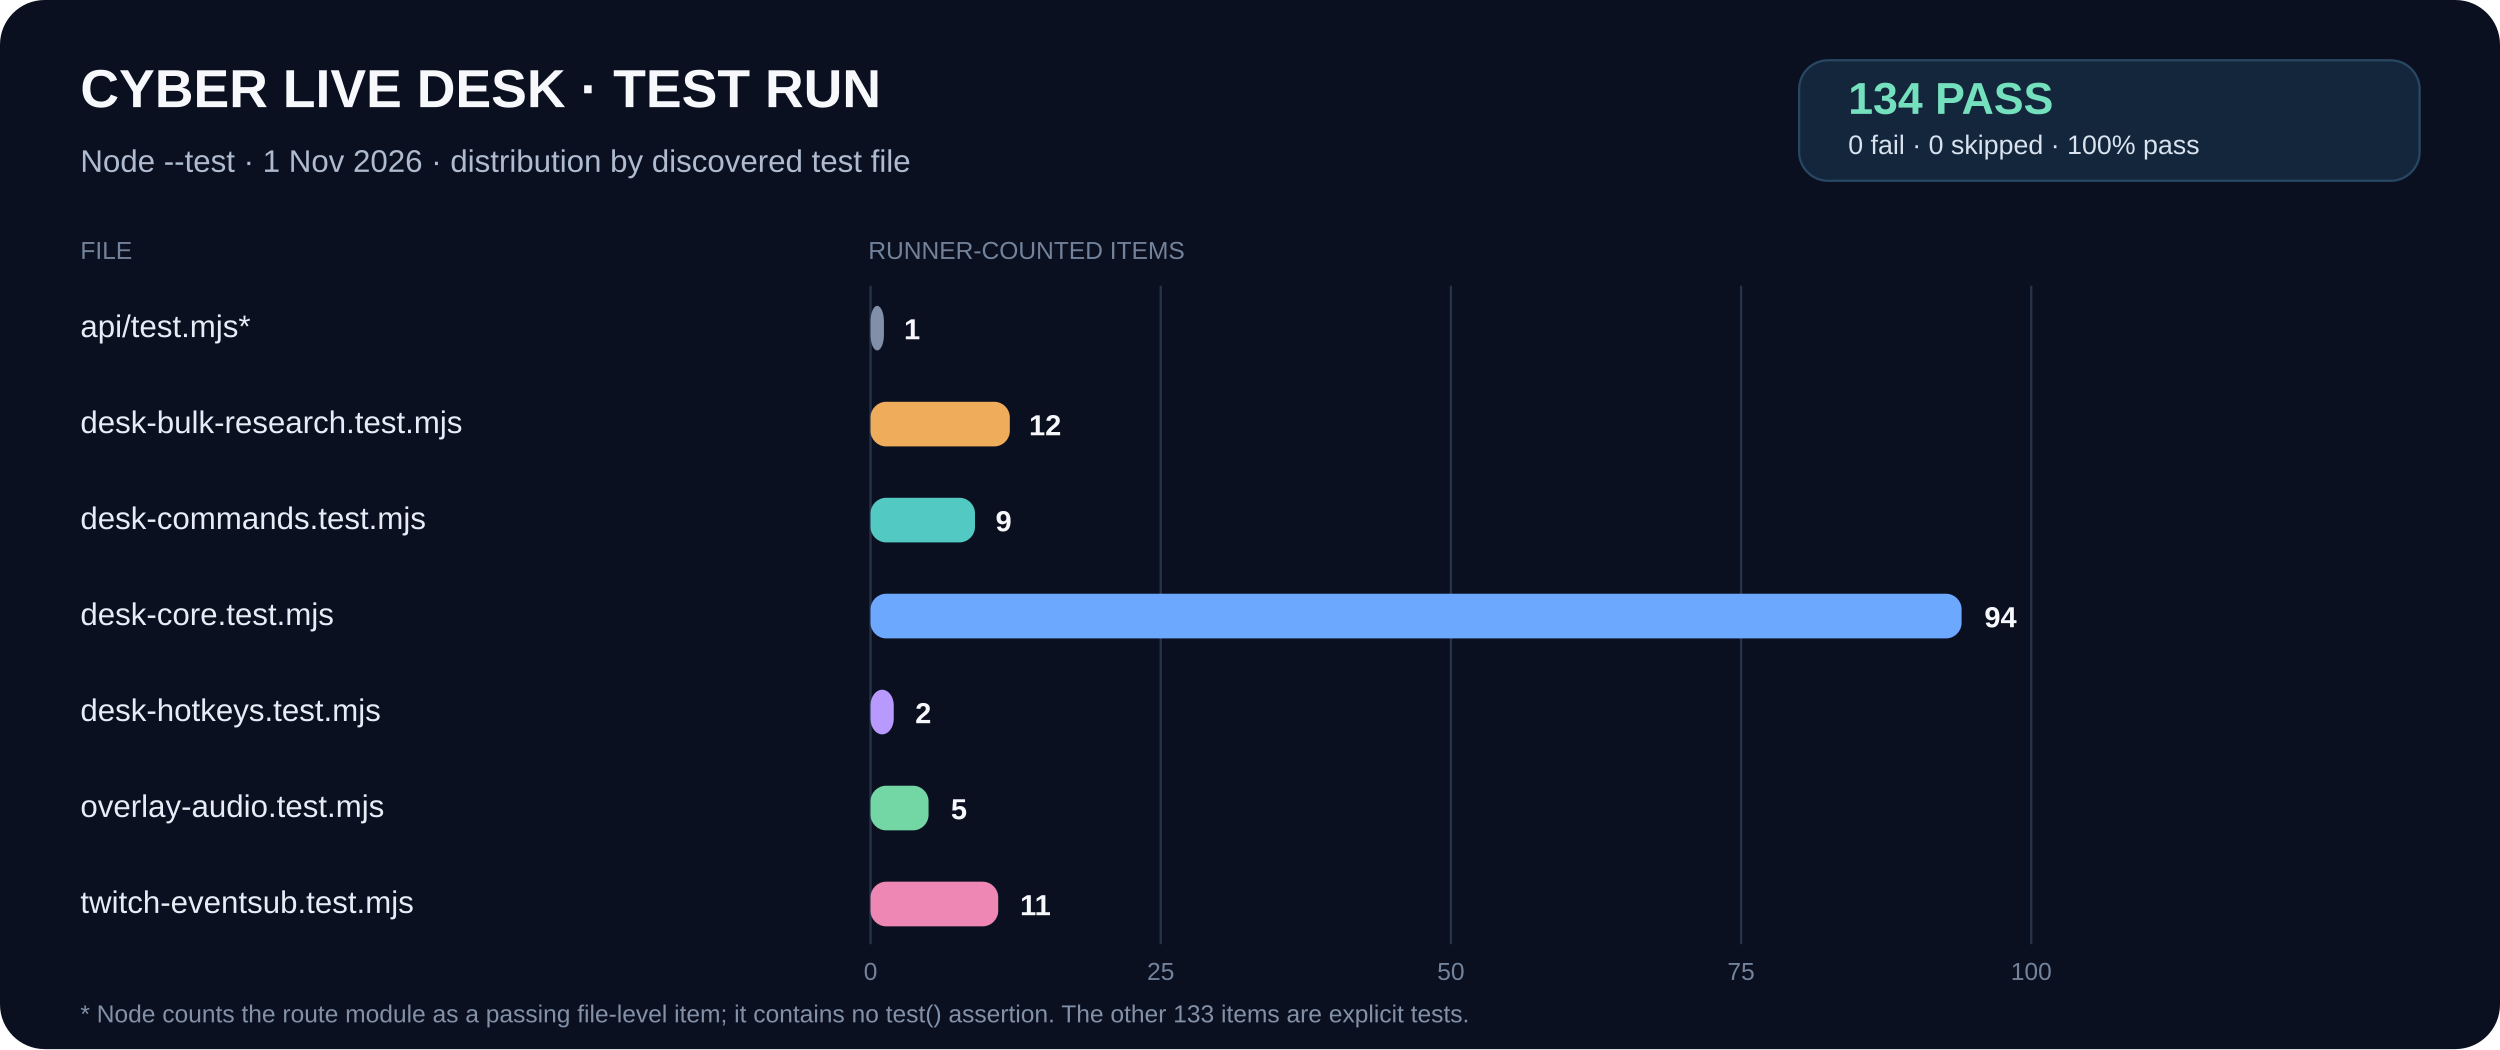
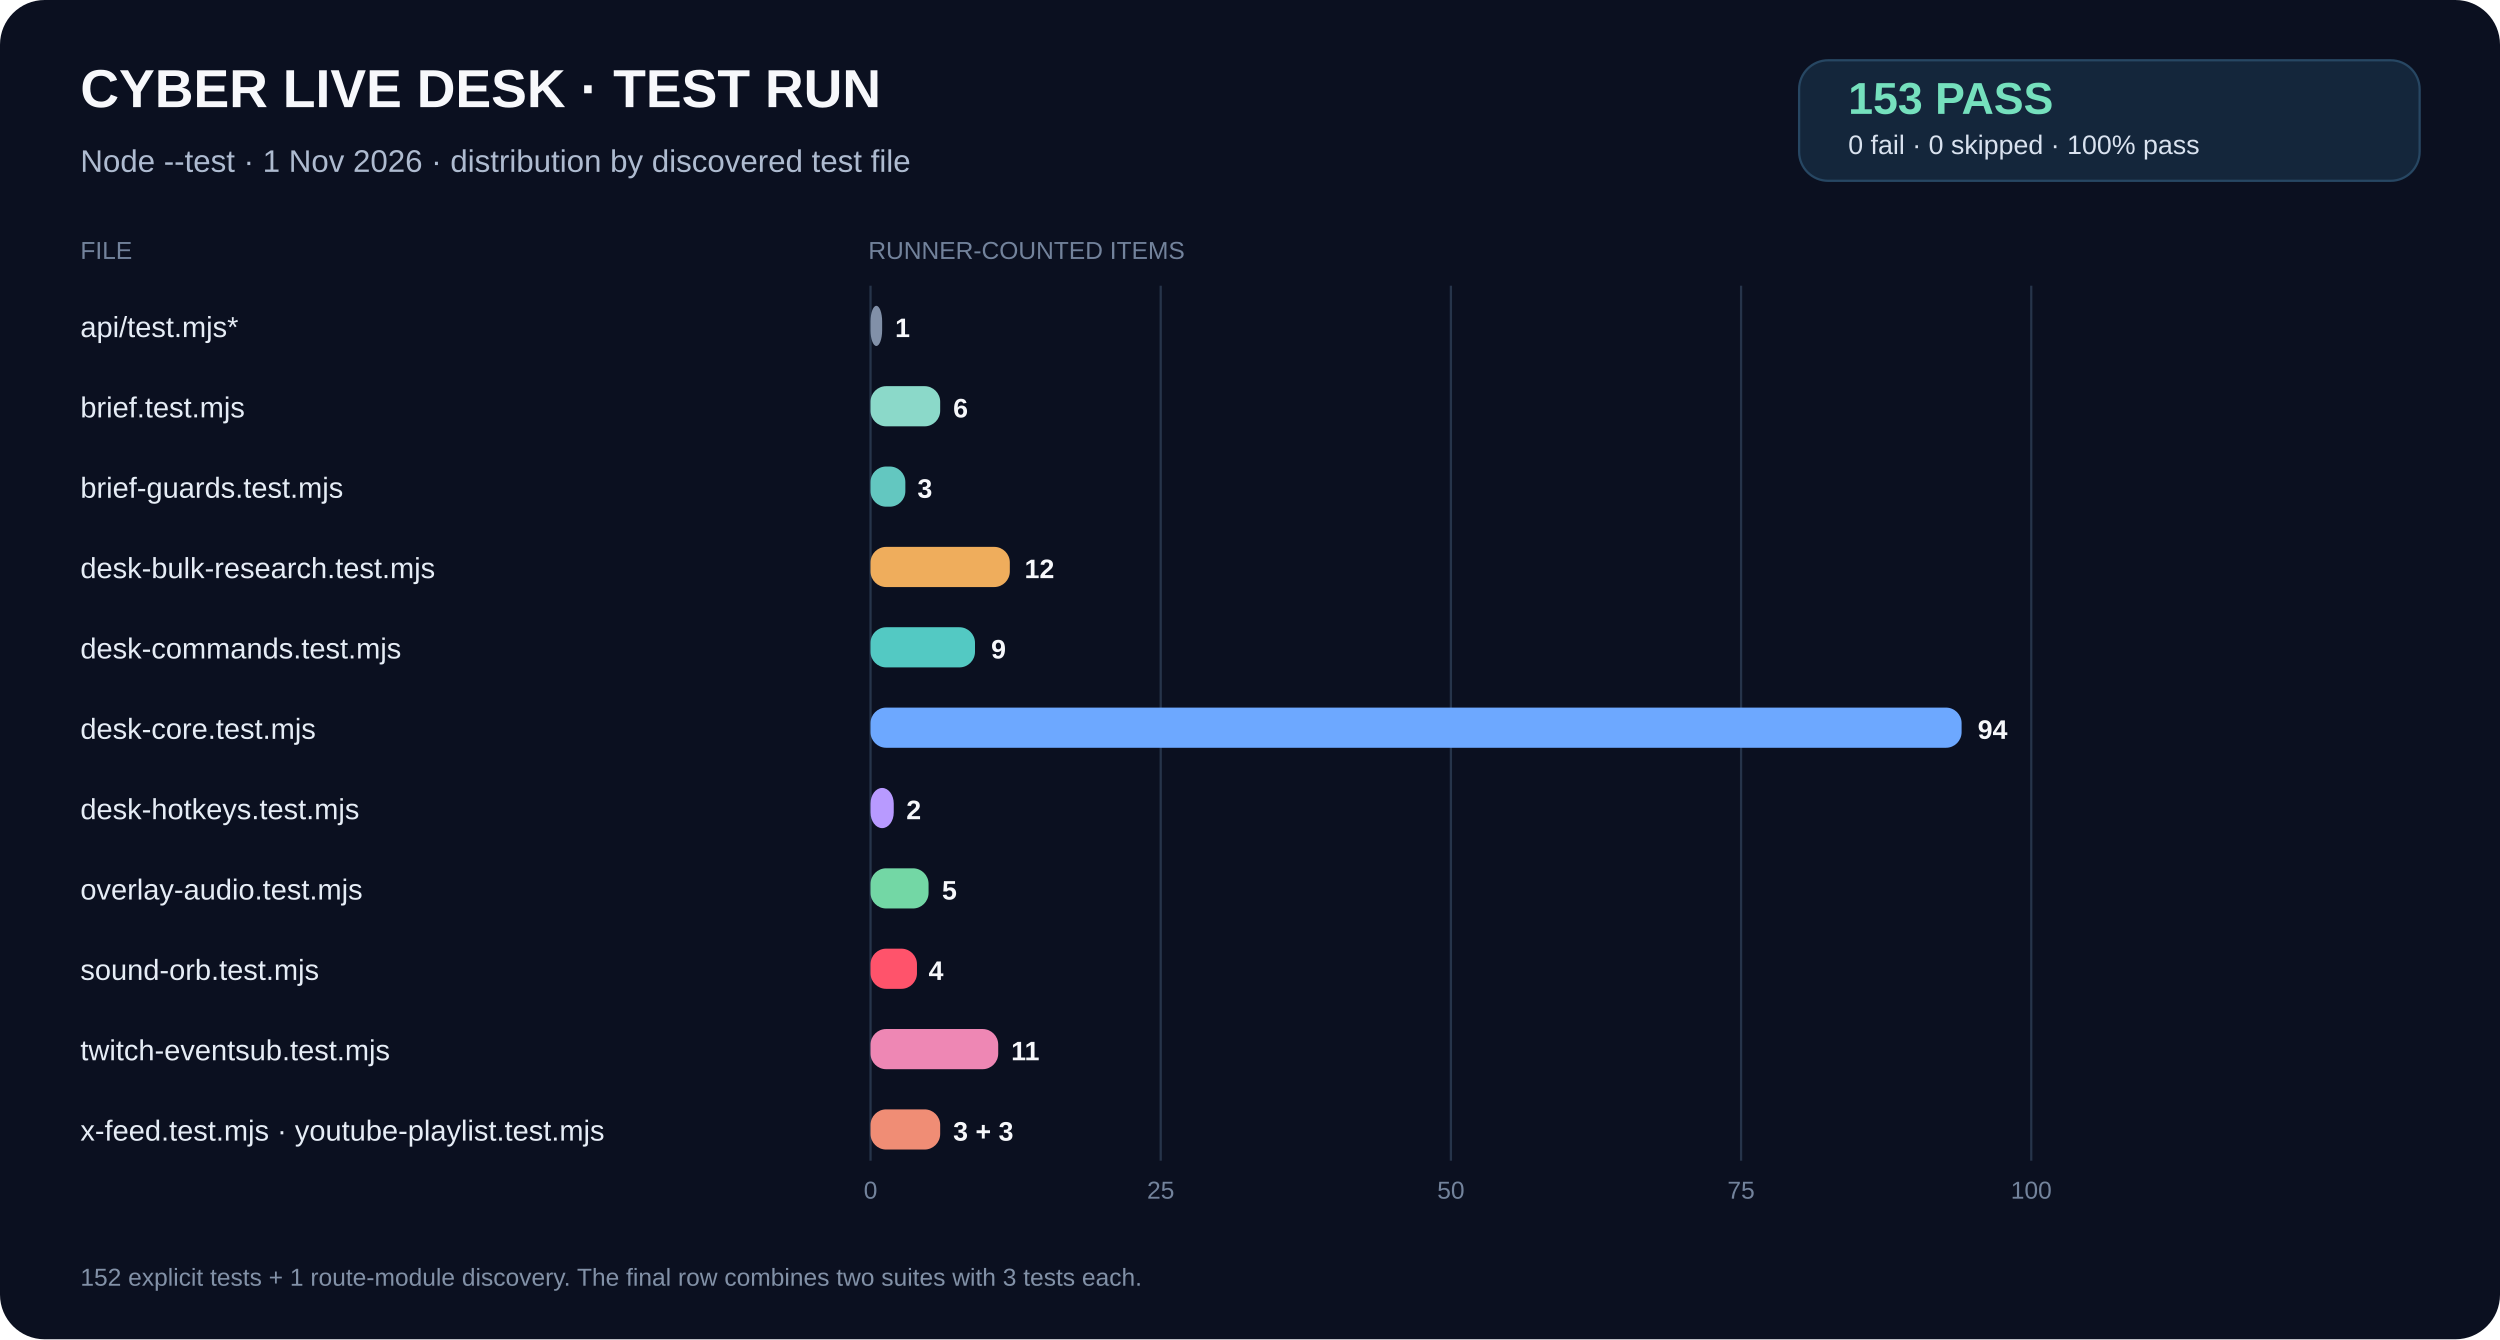
- <svg xmlns="http://www.w3.org/2000/svg" width="1120" height="470" viewBox="0 0 1120 470" role="img" aria-labelledby="title desc">
-   <rect width="1120" height="470" rx="20" fill="#0b1020" />
+ <svg xmlns="http://www.w3.org/2000/svg" width="1120" height="600" viewBox="0 0 1120 600" role="img" aria-labelledby="title desc">
+   <rect width="1120" height="600" rx="20" fill="#0b1020" />
  <text x="36" y="48" fill="#f7f8fb" font-family="Arial, sans-serif" font-size="24" font-weight="700">CYBER LIVE DESK · TEST RUN</text>
  <text x="36" y="77" fill="#aebbd0" font-family="Arial, sans-serif" font-size="14">Node --test · 1 Nov 2026 · distribution by discovered test file</text>
  <rect x="806" y="27" width="278" height="54" rx="13" fill="#14263b" stroke="#274763" />
-   <text x="828" y="51" fill="#75e0bd" font-family="Arial, sans-serif" font-size="20" font-weight="700">134 PASS</text>
+   <text x="828" y="51" fill="#75e0bd" font-family="Arial, sans-serif" font-size="20" font-weight="700">153 PASS</text>
  <text x="828" y="69" fill="#d9e2ef" font-family="Arial, sans-serif" font-size="12">0 fail · 0 skipped · 100% pass</text>
  <text x="36" y="116" fill="#73839c" font-family="Arial, sans-serif" font-size="11">FILE</text>
  <text x="389" y="116" fill="#73839c" font-family="Arial, sans-serif" font-size="11">RUNNER-COUNTED ITEMS</text>
  <g stroke="#26344a" stroke-width="1">
-     <line x1="390" y1="128" x2="390" y2="423" />
-     <line x1="520" y1="128" x2="520" y2="423" />
-     <line x1="650" y1="128" x2="650" y2="423" />
-     <line x1="780" y1="128" x2="780" y2="423" />
-     <line x1="910" y1="128" x2="910" y2="423" />
+     <line x1="390" y1="128" x2="390" y2="520" />
+     <line x1="520" y1="128" x2="520" y2="520" />
+     <line x1="650" y1="128" x2="650" y2="520" />
+     <line x1="780" y1="128" x2="780" y2="520" />
+     <line x1="910" y1="128" x2="910" y2="520" />
  </g>
  <g fill="#73839c" font-family="Arial, sans-serif" font-size="11" text-anchor="middle">
-     <text x="390" y="439">0</text>
-     <text x="520" y="439">25</text>
-     <text x="650" y="439">50</text>
-     <text x="780" y="439">75</text>
-     <text x="910" y="439">100</text>
+     <text x="390" y="537">0</text>
+     <text x="520" y="537">25</text>
+     <text x="650" y="537">50</text>
+     <text x="780" y="537">75</text>
+     <text x="910" y="537">100</text>
  </g>
-   <g font-family="Arial, sans-serif" font-size="14" fill="#e6edf6">
+   <g font-family="Arial, sans-serif" font-size="13" fill="#e6edf6">
    <text x="36" y="151">api/test.mjs*</text>
-     <text x="36" y="194">desk-bulk-research.test.mjs</text>
-     <text x="36" y="237">desk-commands.test.mjs</text>
-     <text x="36" y="280">desk-core.test.mjs</text>
-     <text x="36" y="323">desk-hotkeys.test.mjs</text>
-     <text x="36" y="366">overlay-audio.test.mjs</text>
-     <text x="36" y="409">twitch-eventsub.test.mjs</text>
+     <text x="36" y="187">brief.test.mjs</text>
+     <text x="36" y="223">brief-guards.test.mjs</text>
+     <text x="36" y="259">desk-bulk-research.test.mjs</text>
+     <text x="36" y="295">desk-commands.test.mjs</text>
+     <text x="36" y="331">desk-core.test.mjs</text>
+     <text x="36" y="367">desk-hotkeys.test.mjs</text>
+     <text x="36" y="403">overlay-audio.test.mjs</text>
+     <text x="36" y="439">sound-orb.test.mjs</text>
+     <text x="36" y="475">twitch-eventsub.test.mjs</text>
+     <text x="36" y="511">x-feed.test.mjs · youtube-playlist.test.mjs</text>
  </g>
  <g>
-     <rect x="390" y="137" width="6" height="20" rx="7" fill="#8190a8" />
-     <rect x="390" y="180" width="62.4" height="20" rx="7" fill="#efad5c" />
-     <rect x="390" y="223" width="46.8" height="20" rx="7" fill="#53c9c3" />
-     <rect x="390" y="266" width="488.8" height="20" rx="7" fill="#6da8ff" />
-     <rect x="390" y="309" width="10.4" height="20" rx="7" fill="#b89aff" />
-     <rect x="390" y="352" width="26" height="20" rx="7" fill="#73d7a5" />
-     <rect x="390" y="395" width="57.2" height="20" rx="7" fill="#ee87b4" />
+     <rect x="390" y="137" width="5.2" height="18" rx="7" fill="#8190a8" />
+     <rect x="390" y="173" width="31.2" height="18" rx="7" fill="#8bd9c9" />
+     <rect x="390" y="209" width="15.6" height="18" rx="7" fill="#63c7c0" />
+     <rect x="390" y="245" width="62.4" height="18" rx="7" fill="#efad5c" />
+     <rect x="390" y="281" width="46.8" height="18" rx="7" fill="#53c9c3" />
+     <rect x="390" y="317" width="488.8" height="18" rx="7" fill="#6da8ff" />
+     <rect x="390" y="353" width="10.4" height="18" rx="7" fill="#b89aff" />
+     <rect x="390" y="389" width="26" height="18" rx="7" fill="#73d7a5" />
+     <rect x="390" y="425" width="20.8" height="18" rx="7" fill="#ff536b" />
+     <rect x="390" y="461" width="57.2" height="18" rx="7" fill="#ee87b4" />
+     <rect x="390" y="497" width="31.2" height="18" rx="7" fill="#f08d75" />
  </g>
-   <g fill="#f7f8fb" font-family="Arial, sans-serif" font-size="13" font-weight="700">
-     <text x="405" y="152">1</text>
-     <text x="461" y="195">12</text>
-     <text x="446" y="238">9</text>
-     <text x="889" y="281">94</text>
-     <text x="410" y="324">2</text>
-     <text x="426" y="367">5</text>
-     <text x="457" y="410">11</text>
+   <g fill="#f7f8fb" font-family="Arial, sans-serif" font-size="12" font-weight="700">
+     <text x="401" y="151">1</text>
+     <text x="427" y="187">6</text>
+     <text x="411" y="223">3</text>
+     <text x="459" y="259">12</text>
+     <text x="444" y="295">9</text>
+     <text x="886" y="331">94</text>
+     <text x="406" y="367">2</text>
+     <text x="422" y="403">5</text>
+     <text x="416" y="439">4</text>
+     <text x="453" y="475">11</text>
+     <text x="427" y="511">3 + 3</text>
  </g>
-   <text x="36" y="458" fill="#8291a7" font-family="Arial, sans-serif" font-size="11">* Node counts the route module as a passing file-level item; it contains no test() assertion. The other 133 items are explicit tests.</text>
+   <text x="36" y="576" fill="#8291a7" font-family="Arial, sans-serif" font-size="11">152 explicit tests + 1 route-module discovery. The final row combines two suites with 3 tests each.</text>
</svg>
